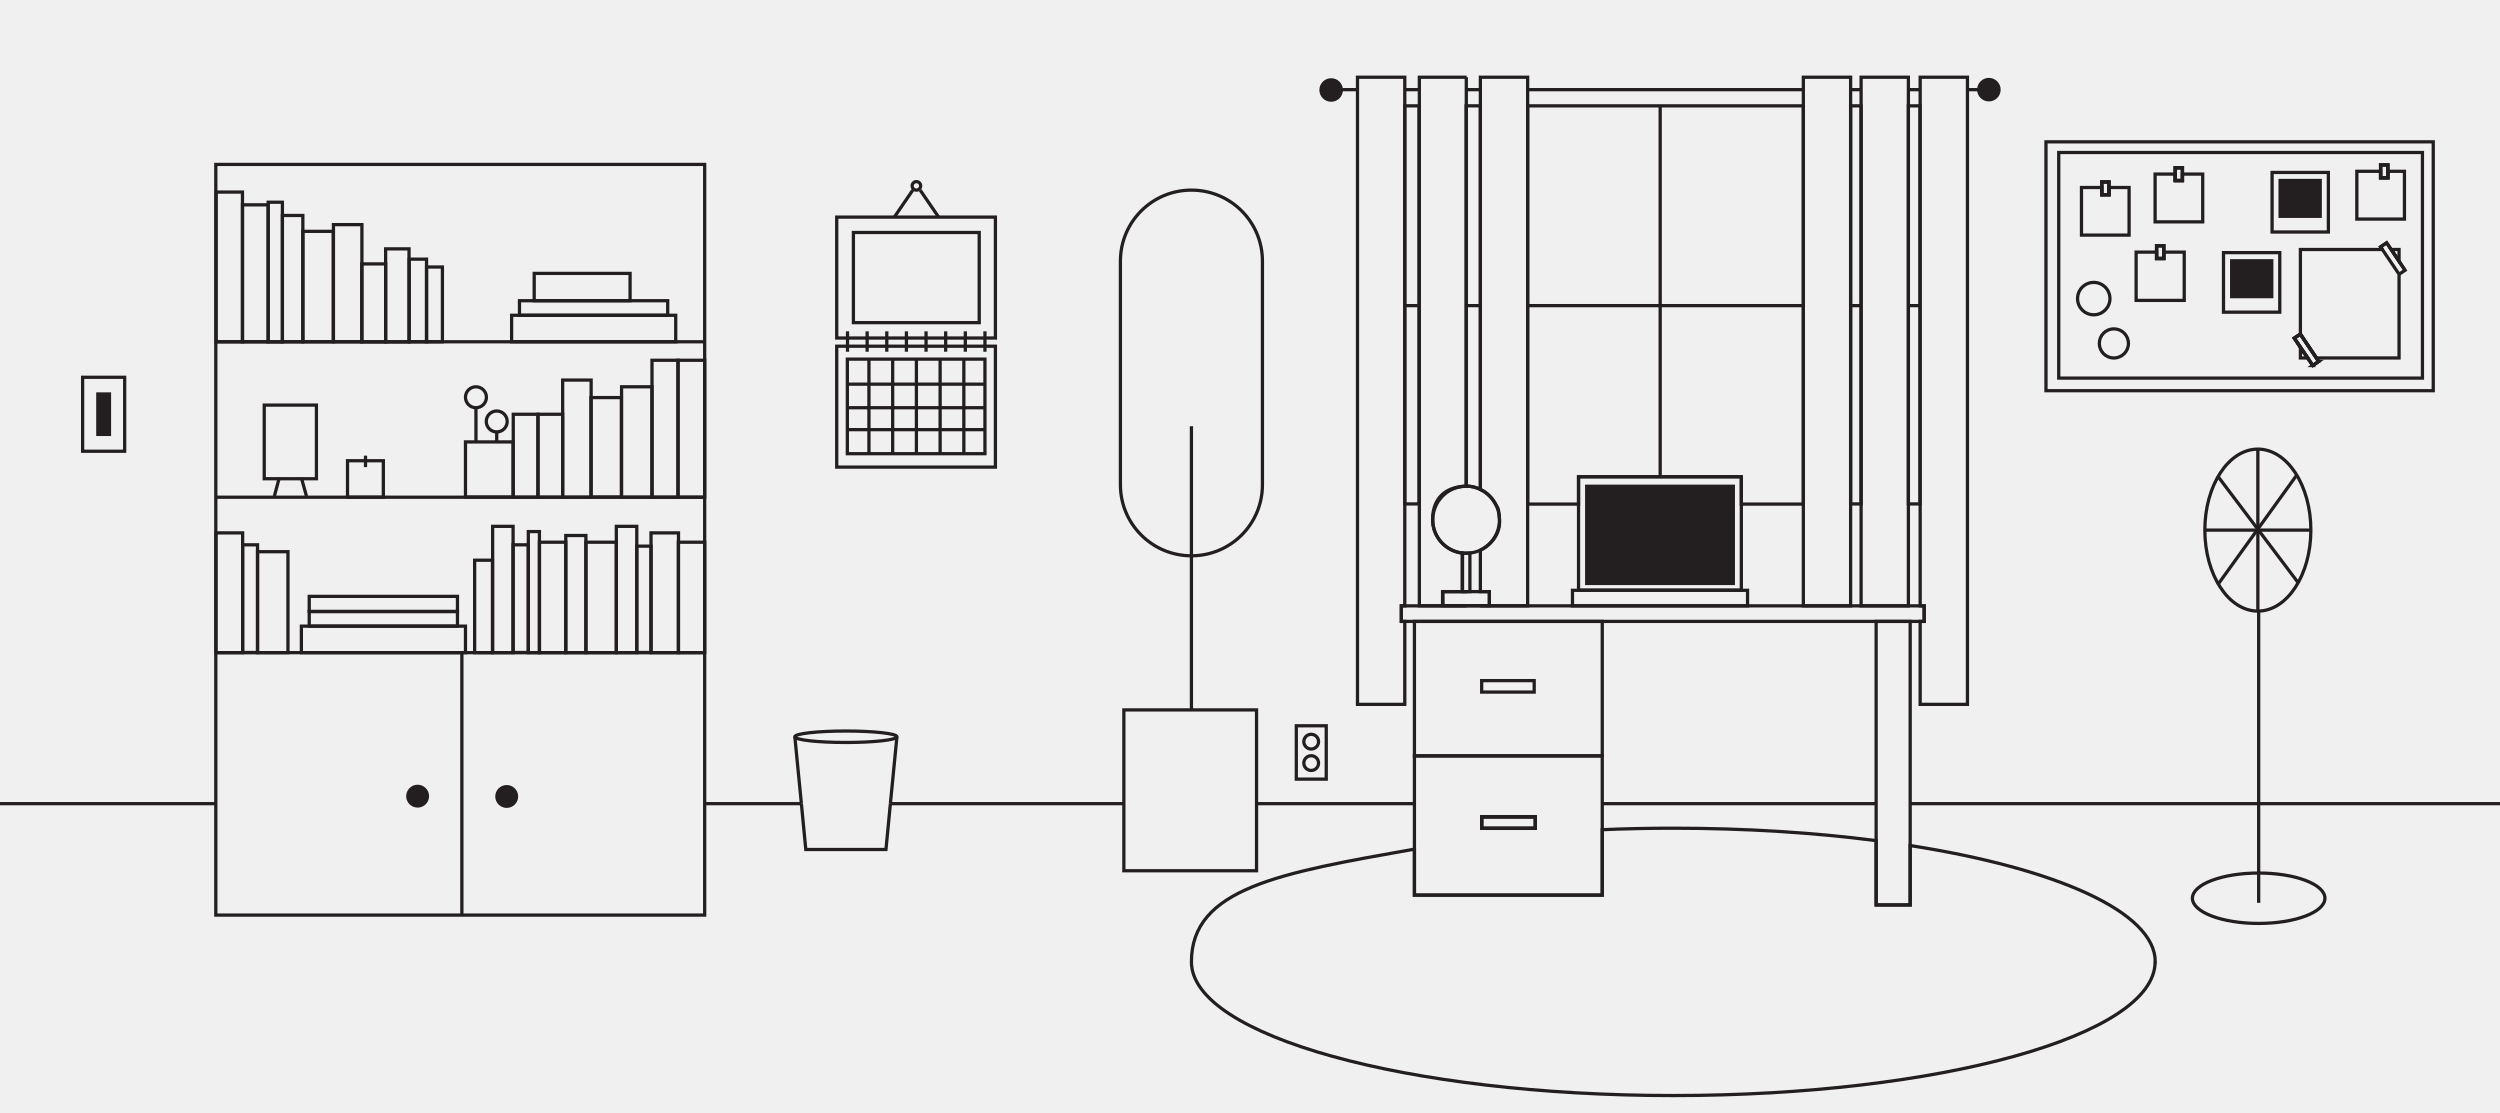
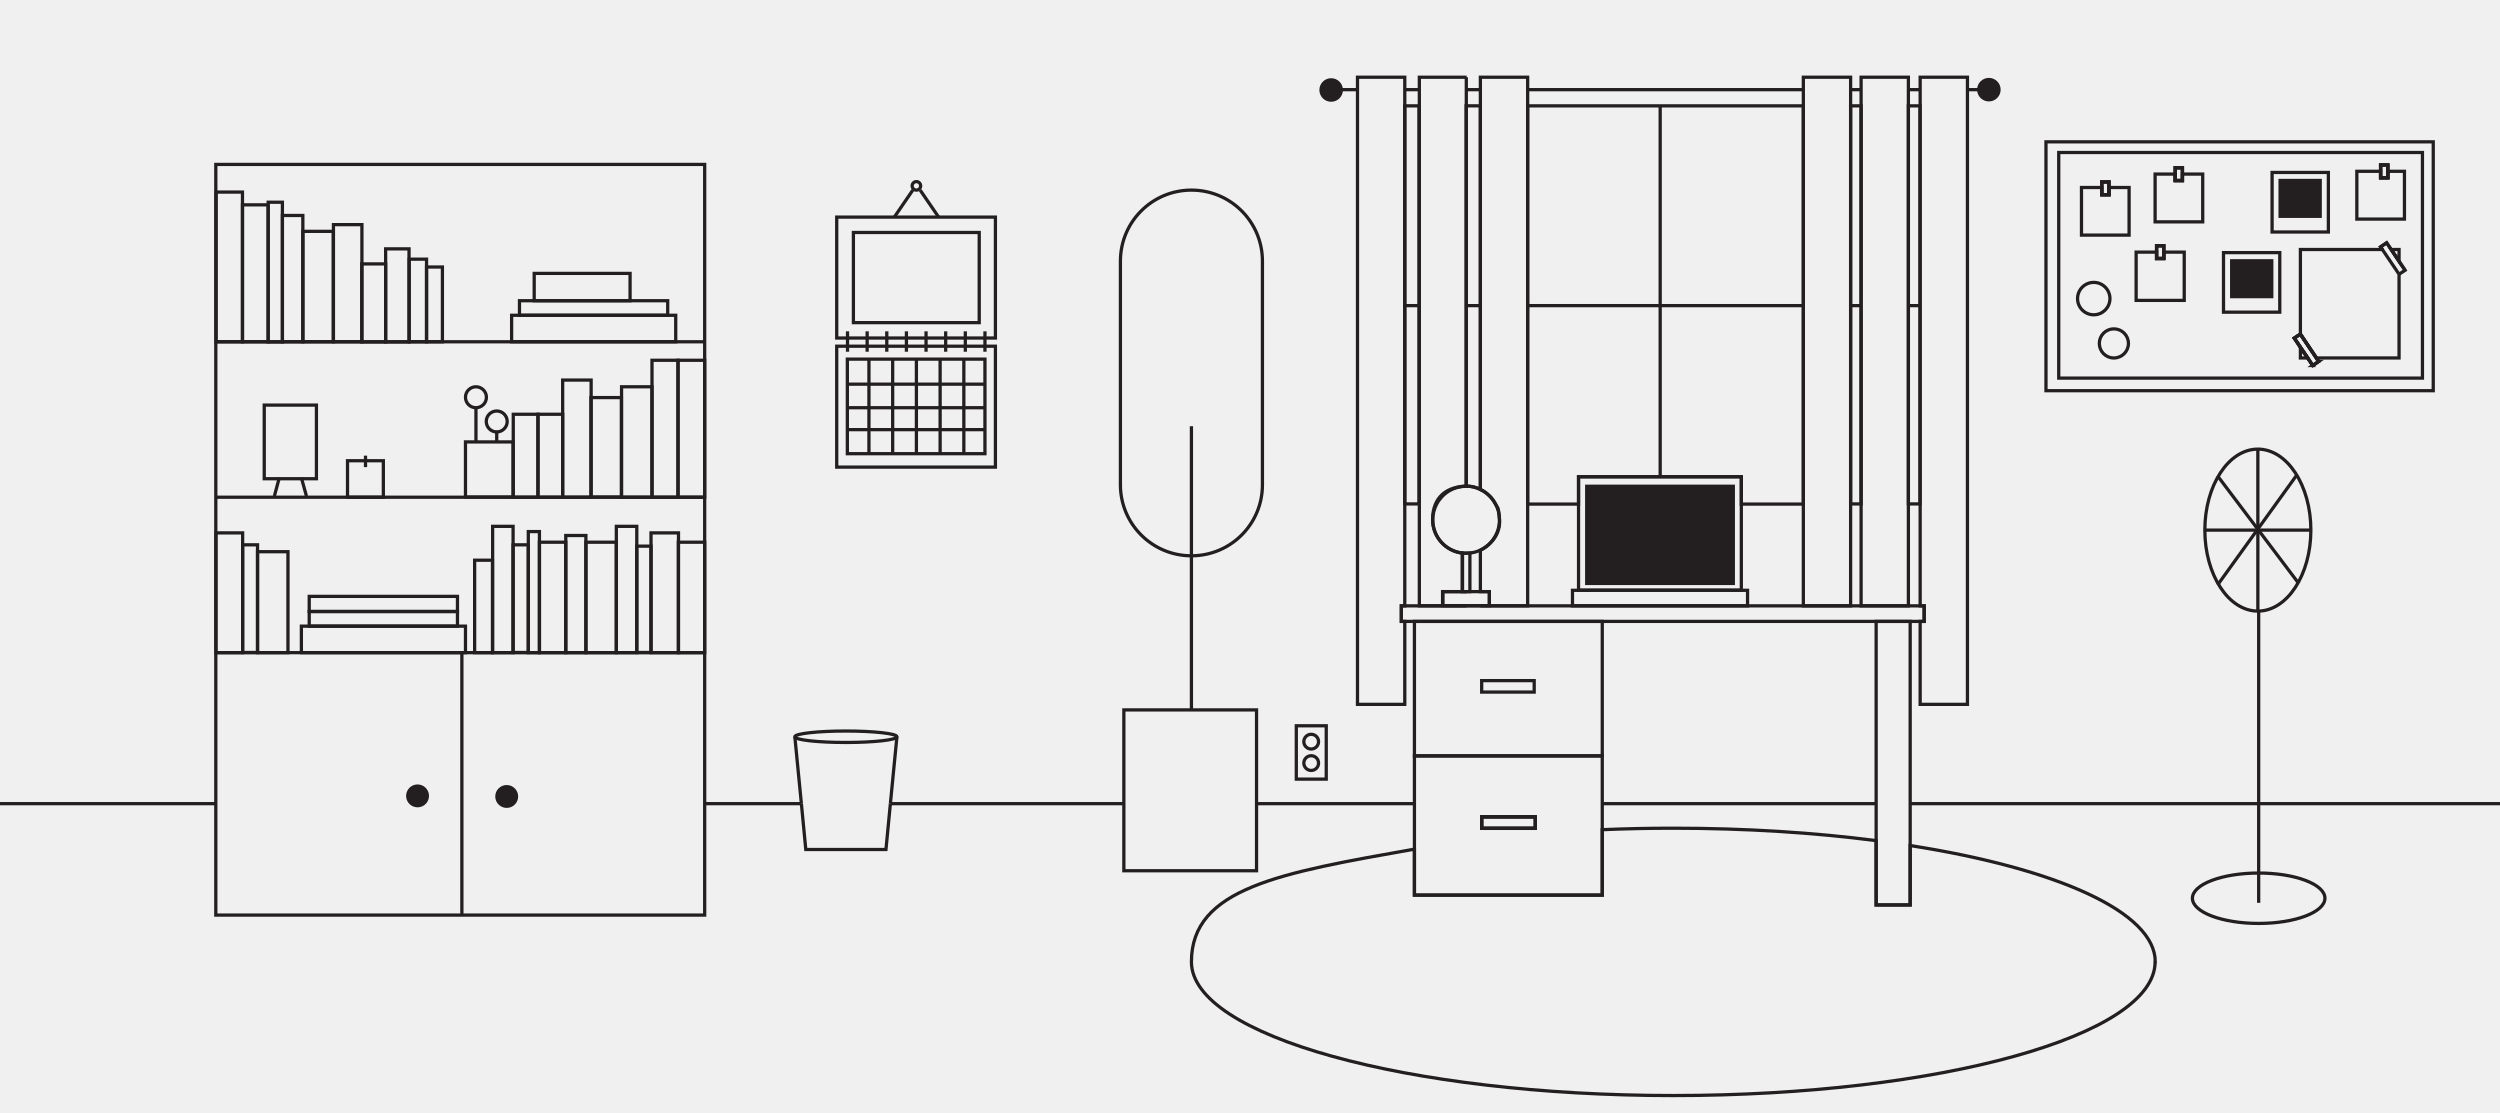
<svg xmlns="http://www.w3.org/2000/svg" id="Layer_1" data-name="Layer 1" version="1.1" viewBox="0 0 1528 680">
  <defs>
    <style>
      .cls-1 {
        stroke: #fff;
      }

      .cls-1, .cls-2, .cls-3, .cls-4 {
        stroke-width: 2px;
      }

      .cls-1, .cls-5 {
        fill: #fff;
      }

      .cls-6 {
        clip-path: url(#clippath);
      }

-       .cls-7, .cls-2, .cls-8, .cls-9, .cls-10, .cls-11, .cls-12 {
+       .cls-7, .cls-2, .cls-8, .cls-9, .cls-10 {
        fill: none;
      }

-       .cls-7, .cls-5, .cls-13 {
+       .cls-7, .cls-5, .cls-11 {
        stroke-width: 0px;
      }

      .cls-2, .cls-8, .cls-9, .cls-3, .cls-4, .cls-12 {
        stroke: #231f20;
      }

-       .cls-8, .cls-11 {
+       .cls-8, .cls-10 {
        stroke-width: .2px;
      }

+       .cls-13 {
+         clip-path: url(#clippath-1);
+       }
+ 
      .cls-14 {
-         clip-path: url(#clippath-1);
+         clip-path: url(#clippath-4);
      }

      .cls-15 {
-         clip-path: url(#clippath-4);
+         clip-path: url(#clippath-3);
      }

      .cls-16 {
-         clip-path: url(#clippath-3);
+         clip-path: url(#clippath-2);
      }

      .cls-17 {
-         clip-path: url(#clippath-2);
+         clip-path: url(#clippath-7);
      }

      .cls-18 {
-         clip-path: url(#clippath-7);
+         clip-path: url(#clippath-8);
      }

      .cls-19 {
-         clip-path: url(#clippath-8);
+         clip-path: url(#clippath-6);
      }

      .cls-20 {
-         clip-path: url(#clippath-6);
+         clip-path: url(#clippath-5);
      }

      .cls-21 {
-         clip-path: url(#clippath-5);
-       }
- 
-       .cls-22 {
        clip-path: url(#clippath-9);
      }

      .cls-9 {
        stroke-width: .5px;
      }

-       .cls-23 {
+       .cls-22 {
        clip-path: url(#clippath-10);
      }

-       .cls-10 {
-         stroke-miterlimit: 4;
-         stroke-width: .2px;
-       }
- 
-       .cls-10, .cls-11 {
-         stroke: #000;
-       }
- 
-       .cls-3, .cls-13 {
+       .cls-3, .cls-11, .cls-12 {
        fill: #231f20;
      }

      .cls-4 {
        fill: #f3809c;
      }

+       .cls-10 {
+         stroke: #000;
+       }
+ 
+       .cls-23 {
+         display: none;
+       }
+ 
      .cls-12 {
        stroke-miterlimit: 4;
-         stroke-width: .2px;
-       }
- 
-       .cls-24 {
-         display: none;
+         stroke-width: 2px;
      }
    </style>
    <clipPath id="clippath">
      <rect class="cls-7" x="330.6" y="27" width="996.1" height="653" />
    </clipPath>
    <clipPath id="clippath-1">
      <rect class="cls-7" x="330.6" y="27" width="996.1" height="653" />
    </clipPath>
    <clipPath id="clippath-2">
      <rect class="cls-7" x="330.6" y="27" width="996.1" height="653" />
    </clipPath>
    <clipPath id="clippath-3">
      <rect class="cls-7" x="330.6" y="27" width="996.1" height="653" />
    </clipPath>
    <clipPath id="clippath-4">
      <rect class="cls-7" x="330.6" y="27" width="996.1" height="653" />
    </clipPath>
    <clipPath id="clippath-5">
      <rect class="cls-7" x="330.6" y="27" width="996.1" height="653" />
    </clipPath>
    <clipPath id="clippath-6">
      <rect class="cls-7" x="166.7" y="291.7" width="5" height="11.7" />
    </clipPath>
    <clipPath id="clippath-7">
      <rect class="cls-7" x="183.3" y="291.7" width="5" height="11.7" />
    </clipPath>
    <clipPath id="clippath-8">
      <rect class="cls-7" x="517" y="202.5" width="87" height="13.3" />
    </clipPath>
    <clipPath id="clippath-9">
      <rect class="cls-7" x="545.8" y="115.7" width="13" height="17.6" />
    </clipPath>
    <clipPath id="clippath-10">
      <rect class="cls-7" x="561.6" y="115.7" width="13" height="17.6" />
    </clipPath>
  </defs>
-   <g id="bg" class="cls-24">
+   <g id="bg" class="cls-23">
    <rect class="cls-4" width="1528" height="680" />
  </g>
-   <g id="Layer_16" data-name="Layer 16" class="cls-24">
+   <g id="Layer_16" data-name="Layer 16" class="cls-23">
    <rect class="cls-1" width="1528" height="680" />
  </g>
  <g id="Floor_line" data-name="Floor line">
    <line class="cls-2" x1="489.8" y1="491.2" x2="430.7" y2="491.2" />
    <line class="cls-2" x1="686.9" y1="491.2" x2="544.2" y2="491.2" />
    <line class="cls-2" x1="864.5" y1="491.2" x2="768" y2="491.2" />
    <line class="cls-2" x1="1528" y1="491.2" x2="1167.5" y2="491.2" />
    <line class="cls-2" x1="1146.7" y1="491.2" x2="979.3" y2="491.2" />
    <line class="cls-2" x1="131.9" y1="491.2" y2="491.2" />
  </g>
-   <g id="Layer_2" data-name="Layer 2" class="cls-24">
+   <g id="Layer_2" data-name="Layer 2" class="cls-23">
    <g class="cls-6">
      <path class="cls-8" d="M977.7,679.2c183.3,0,331.8-36.2,331.8-80.9s-148.6-80.9-331.8-80.9-331.8,36.2-331.8,80.9,148.6,80.9,331.8,80.9h0Z" />
    </g>
    <rect class="cls-8" x="860" y="46.2" width="332.7" height="242.5" />
    <rect class="cls-5" x="371.1" y="99.8" width="298.8" height="458.8" />
    <rect class="cls-8" x="371.1" y="99.8" width="298.8" height="458.8" />
    <rect class="cls-5" x="710.5" y="442.2" width="81" height="98" />
    <rect class="cls-8" x="710.5" y="442.2" width="81" height="98" />
    <line class="cls-8" x1="751.7" y1="441.4" x2="751.7" y2="268.8" />
-     <g class="cls-14">
+     <g class="cls-13">
      <path class="cls-8" d="M752.9,125.3c-22.4,0-40.5,18.1-40.5,40.5v141.1c0,22.4,18.1,40.5,40.5,40.5s40.5-18.1,40.5-40.5v-141.1c0-22.4-18.1-40.5-40.5-40.5h0Z" />
    </g>
-     <line class="cls-11" x1="371.3" y1="209" x2="671.7" y2="209" />
-     <line class="cls-11" x1="370.3" y1="303.2" x2="670.7" y2="303.2" />
-     <line class="cls-11" x1="371.3" y1="397.4" x2="671.7" y2="397.4" />
-     <line class="cls-11" x1="522.3" y1="398.2" x2="522.3" y2="559.4" />
-     <g class="cls-17">
+     <line class="cls-10" x1="371.3" y1="209" x2="671.7" y2="209" />
+     <line class="cls-10" x1="370.3" y1="303.2" x2="670.7" y2="303.2" />
+     <line class="cls-10" x1="371.3" y1="397.4" x2="671.7" y2="397.4" />
+     <line class="cls-10" x1="522.3" y1="398.2" x2="522.3" y2="559.4" />
+     <g class="cls-16">
      <g>
-         <path class="cls-13" d="M498.5,492c3.4,0,6.2-2.8,6.2-6.2s-2.8-6.2-6.2-6.2-6.2,2.8-6.2,6.2,2.8,6.2,6.2,6.2" />
-         <circle class="cls-11" cx="498.5" cy="485.8" r="6.2" />
-         <path class="cls-13" d="M546.2,492c3.4,0,6.2-2.8,6.2-6.2s-2.8-6.2-6.2-6.2-6.2,2.8-6.2,6.2,2.8,6.2,6.2,6.2" />
+         <path class="cls-11" d="M498.5,492c3.4,0,6.2-2.8,6.2-6.2s-2.8-6.2-6.2-6.2-6.2,2.8-6.2,6.2,2.8,6.2,6.2,6.2" />
+         <circle class="cls-10" cx="498.5" cy="485.8" r="6.2" />
+         <path class="cls-11" d="M546.2,492c3.4,0,6.2-2.8,6.2-6.2s-2.8-6.2-6.2-6.2-6.2,2.8-6.2,6.2,2.8,6.2,6.2,6.2" />
        <circle class="cls-10" cx="546.2" cy="485.9" r="6.2" />
      </g>
    </g>
-     <line class="cls-11" x1="1025.5" y1="45.4" x2="1025.5" y2="289.5" />
-     <line class="cls-11" x1="859.2" y1="166.7" x2="1193.5" y2="166.7" />
-     <g class="cls-16">
+     <line class="cls-10" x1="1025.5" y1="45.4" x2="1025.5" y2="289.5" />
+     <line class="cls-10" x1="859.2" y1="166.7" x2="1193.5" y2="166.7" />
+     <g class="cls-15">
      <g>
        <path class="cls-8" d="M1255.6,368.4c17.7,0,32.1-22.3,32.1-49.8s-14.4-49.8-32.1-49.8-32.1,22.3-32.1,49.8,14.4,49.8,32.1,49.8h0Z" />
        <path class="cls-5" d="M1255.6,559.4c22.8,0,41.3-6.6,41.3-14.7s-18.5-14.7-41.3-14.7-41.3,6.6-41.3,14.7,18.5,14.7,41.3,14.7" />
        <ellipse class="cls-8" cx="1255.6" cy="544.7" rx="41.3" ry="14.7" />
      </g>
    </g>
    <line class="cls-9" x1="1255.6" y1="369.2" x2="1255.6" y2="546.7" />
    <line class="cls-8" x1="1254" y1="268" x2="1254" y2="369.2" />
    <line class="cls-8" x1="1222.7" y1="318.6" x2="1286.9" y2="318.6" />
    <line class="cls-8" x1="1279" y1="284.8" x2="1231.1" y2="351.9" />
    <line class="cls-8" x1="1230.4" y1="285.7" x2="1279.7" y2="352.4" />
    <line class="cls-9" x1="832.7" y1="35.6" x2="1218.3" y2="35.6" />
-     <g class="cls-15">
+     <g class="cls-14">
      <g>
-         <path class="cls-13" d="M824.9,42.6c3.9,0,7-3.1,7-7s-3.1-7-7-7-7,3.1-7,7,3.1,7,7,7" />
-         <circle class="cls-12" cx="824.9" cy="35.6" r="7" />
-         <path class="cls-13" d="M1226.1,42.6c3.9,0,7-3.1,7-7s-3.1-7-7-7-7,3.1-7,7,3.1,7,7,7" />
+         <path class="cls-11" d="M824.9,42.6c3.9,0,7-3.1,7-7s-3.1-7-7-7-7,3.1-7,7,3.1,7,7,7" />
+         <circle class="cls-8" cx="824.9" cy="35.6" r="7" />
+         <path class="cls-11" d="M1226.1,42.6c3.9,0,7-3.1,7-7s-3.1-7-7-7-7,3.1-7,7,3.1,7,7,7" />
        <path class="cls-8" d="M1226.1,42.6c3.9,0,7-3.1,7-7s-3.1-7-7-7-7,3.1-7,7,3.1,7,7,7Z" />
      </g>
    </g>
    <rect class="cls-5" x="840.6" y="27.8" width="28.9" height="383.3" />
-     <rect class="cls-11" x="840.6" y="27.8" width="28.9" height="383.3" />
+     <rect class="cls-10" x="840.6" y="27.8" width="28.9" height="383.3" />
    <rect class="cls-5" x="878.1" y="27.8" width="28.9" height="383.3" />
-     <rect class="cls-11" x="878.1" y="27.8" width="28.9" height="383.3" />
+     <rect class="cls-10" x="878.1" y="27.8" width="28.9" height="383.3" />
    <rect class="cls-5" x="915.7" y="27.8" width="28.9" height="383.3" />
-     <rect class="cls-11" x="915.7" y="27.8" width="28.9" height="383.3" />
+     <rect class="cls-10" x="915.7" y="27.8" width="28.9" height="383.3" />
    <rect class="cls-5" x="1183.8" y="28.6" width="28.9" height="383.3" />
-     <rect class="cls-11" x="1183.8" y="28.6" width="28.9" height="383.3" />
+     <rect class="cls-10" x="1183.8" y="28.6" width="28.9" height="383.3" />
    <rect class="cls-5" x="1148.4" y="27.8" width="28.9" height="326.5" />
-     <rect class="cls-11" x="1148.4" y="27.8" width="28.9" height="326.5" />
+     <rect class="cls-10" x="1148.4" y="27.8" width="28.9" height="326.5" />
    <rect class="cls-5" x="1113.1" y="27.8" width="28.9" height="325.2" />
-     <rect class="cls-11" x="1113.1" y="27.8" width="28.9" height="325.2" />
+     <rect class="cls-10" x="1113.1" y="27.8" width="28.9" height="325.2" />
    <rect class="cls-8" x="377.8" y="144" width="30.5" height="64.2" />
    <rect class="cls-8" x="409.1" y="154.3" width="30" height="53.9" />
    <rect class="cls-8" x="552.5" y="181.3" width="108.7" height="27" />
    <rect class="cls-8" x="397.8" y="340.3" width="84.2" height="55.5" />
    <rect class="cls-8" x="645.1" y="232" width="25.7" height="70.4" />
    <rect class="cls-8" x="628.6" y="236.3" width="15.6" height="66.1" />
    <rect class="cls-8" x="578.6" y="267.2" width="49.2" height="35.2" />
-     <rect class="cls-11" x="1260.4" y="181.3" width="25.7" height="45.2" />
-     <rect class="cls-13" x="1269.7" y="191.5" width="7.1" height="24.7" />
+     <rect class="cls-10" x="1260.4" y="181.3" width="25.7" height="45.2" />
    <rect class="cls-11" x="1269.7" y="191.5" width="7.1" height="24.7" />
+     <rect class="cls-10" x="1269.7" y="191.5" width="7.1" height="24.7" />
    <rect class="cls-5" x="874.6" y="353.2" width="114" height="172.7" />
    <rect class="cls-8" x="874.6" y="353.2" width="114" height="172.7" />
    <rect class="cls-5" x="1156.8" y="353.2" width="20.5" height="172.7" />
    <rect class="cls-8" x="1156.8" y="353.2" width="20.5" height="172.7" />
    <rect class="cls-5" x="866.7" y="349" width="319.5" height="9.6" />
    <rect class="cls-8" x="866.7" y="349" width="319.5" height="9.6" />
-     <line class="cls-11" x1="873.8" y1="441.4" x2="989.4" y2="441.4" />
-     <rect class="cls-11" x="915.7" y="394.7" width="32.1" height="7" />
-     <rect class="cls-11" x="915.7" y="478" width="32.1" height="7" />
+     <line class="cls-10" x1="873.8" y1="441.4" x2="989.4" y2="441.4" />
+     <rect class="cls-10" x="915.7" y="394.7" width="32.1" height="7" />
+     <rect class="cls-10" x="915.7" y="478" width="32.1" height="7" />
    <rect class="cls-5" x="975" y="270.2" width="99.5" height="70" />
-     <rect class="cls-11" x="975" y="270.2" width="99.5" height="70" />
+     <rect class="cls-10" x="975" y="270.2" width="99.5" height="70" />
    <rect class="cls-8" x="971.2" y="340.3" width="107" height="8.7" />
-     <rect class="cls-13" x="978.8" y="274.9" width="91.7" height="60.3" />
    <rect class="cls-11" x="978.8" y="274.9" width="91.7" height="60.3" />
+     <rect class="cls-10" x="978.8" y="274.9" width="91.7" height="60.3" />
    <rect class="cls-5" x="895.4" y="339.5" width="28.6" height="8.7" />
    <rect class="cls-8" x="895.4" y="339.5" width="28.6" height="8.7" />
    <line class="cls-8" x1="910.5" y1="338.7" x2="910.5" y2="293.4" />
-     <g class="cls-21">
+     <g class="cls-20">
      <g>
        <path class="cls-5" d="M909.7,309.9c11.6,0,21-9.4,21-21s-9.4-21-21-21-21,9.4-21,21,9.4,21,21,21" />
        <circle class="cls-8" cx="909.7" cy="288.9" r="21" />
      </g>
    </g>
  </g>
  <g id="rug">
    <path class="cls-2" d="M1317.2,587.9c0,45.1-131.9,81.7-294.5,81.7s-294.5-36.6-294.5-81.7,54.3-54.4,136.3-68.9v28.1h114.8v-40c14.2-.6,28.7-.9,43.4-.9,44.3,0,86.3,2.7,124,7.6v39.3h20.8v-36.3c89.4,14,149.8,40.6,149.8,71.1h-.1Z" />
  </g>
  <g id="window">
    <path class="cls-2" d="M916.5,317.7c0,8.2-4.8,15.2-11.7,18.5-2,1-4.2,1.6-6.5,1.8-.7,0-1.5.1-2.2.1h0c-.8,0-1.6,0-2.3-.1-10.2-1.1-18.2-9.8-18.2-20.4s5.3-19.9,20.5-20.5h0c3.1,0,6,.7,8.7,2,4,1.9,7.3,5.1,9.3,9,1.5,2.9,2.4,6.1,2.4,9.6h0Z" />
    <rect class="cls-2" x="858.6" y="64.7" width="8.7" height="243.3" />
    <path class="cls-2" d="M904.8,64.7v234.4c-2.6-1.2-5.6-2-8.7-2V64.7h8.7Z" />
    <polygon class="cls-2" points="1102.2 64.7 1102.2 308.1 1064.3 308.1 1064.3 291.4 964.8 291.4 964.8 308.1 933.7 308.1 933.7 64.7 1102.2 64.7" />
    <rect class="cls-2" x="1131.1" y="64.7" width="6.4" height="243.3" />
    <rect class="cls-2" x="1166.4" y="64.7" width="7.1" height="243.3" />
    <line class="cls-2" x1="867.2" y1="54.8" x2="858.6" y2="54.8" />
    <line class="cls-2" x1="1102.2" y1="54.8" x2="933.7" y2="54.8" />
    <line class="cls-2" x1="1173.6" y1="54.8" x2="1166.4" y2="54.8" />
    <line class="cls-2" x1="1209.4" y1="54.8" x2="1202.5" y2="54.8" />
    <line class="cls-2" x1="1137.5" y1="54.8" x2="1131.1" y2="54.8" />
    <line class="cls-2" x1="904.8" y1="54.8" x2="896.2" y2="54.8" />
    <line class="cls-2" x1="829.7" y1="54.8" x2="817.8" y2="54.8" />
    <circle class="cls-3" cx="813.6" cy="55" r="6.2" />
    <line class="cls-2" x1="904.8" y1="186.8" x2="896.2" y2="186.8" />
    <line class="cls-2" x1="1137.5" y1="186.8" x2="1131.1" y2="186.8" />
    <polyline class="cls-2" points="1166.4 186.8 1168.9 186.8 1173.6 186.8" />
    <polyline class="cls-2" points="1102.2 186.8 1014.7 186.8 933.7 186.8" />
    <polyline class="cls-2" points="867.2 186.8 864 186.8 858.6 186.8" />
    <polygon class="cls-2" points="858.6 47.2 858.6 370.3 856.5 370.3 856.5 379.8 858.6 379.8 858.6 430.5 829.7 430.5 829.7 47.2 858.6 47.2" />
-     <path class="cls-2" d="M896.2,47.2v250h0c-7.9,0-14.7,4.4-18.1,10.9-1.5,2.9-2.4,6.1-2.4,9.6,0,10.5,7.9,19.2,18.2,20.4v23.5h2.5-14.5v8.7h14.5-28.9V47.2h28.9-.1Z" />
+     <path class="cls-2" d="M896.2,47.2v250h0c-7.9,0-14.7,4.4-18.1,10.9-1.5,2.9-2.4,6.1-2.4,9.6,0,10.5,7.9,19.2,18.2,20.4v23.5h2.5-14.5v8.7h14.5-28.9V47.2h28.9-.2Z" />
    <path class="cls-2" d="M933.7,47.2v323.1h-28.9,5.5v-8.7h-5.5v-25.3c6.9-3.3,12.3-10.4,11.7-18.5s-.8-6.7-2.4-9.6c-2.1-3.9-5.3-7.1-9.3-9V47.2h28.9Z" />
    <rect class="cls-2" x="1102.2" y="47.2" width="28.9" height="323.1" />
    <rect class="cls-2" x="1137.5" y="47.2" width="28.9" height="323.1" />
    <polygon class="cls-2" points="1202.5 47.2 1202.5 430.5 1173.6 430.5 1173.6 379.8 1176.1 379.8 1176.1 370.3 1173.6 370.3 1173.6 47.2 1202.5 47.2" />
    <line class="cls-2" x1="1014.7" y1="291.4" x2="1014.7" y2="64.7" />
    <circle class="cls-3" cx="1215.6" cy="54.8" r="6.2" />
  </g>
  <g id="desk_plant" data-name="desk plant">
    <path class="cls-2" d="M728.2,116.2h0c24,0,43.4,19.4,43.4,43.4v136.7c0,24-19.4,43.4-43.4,43.4h0c-24,0-43.4-19.4-43.4-43.4v-136.7c0-24,19.4-43.4,43.4-43.4Z" />
    <path class="cls-2" d="M864.5,379.8v82.2h114.8v-82.2h-114.8Z" />
    <path class="cls-2" d="M864.5,462v85.1h114.8v-85.1h-114.8ZM938.4,506.2h-32.8v-7h32.8v7Z" />
    <rect class="cls-2" x="905.6" y="499.3" width="32.8" height="7" />
    <rect class="cls-2" x="1146.7" y="379.8" width="20.8" height="173.3" />
    <rect class="cls-2" x="856.5" y="370.3" width="319.5" height="9.5" />
    <rect class="cls-2" x="905.6" y="416" width="32.1" height="7" />
    <rect class="cls-2" x="905.6" y="499.3" width="32.8" height="7" />
    <line class="cls-2" x1="728.2" y1="260.5" x2="728.2" y2="433.9" />
    <rect class="cls-2" x="686.9" y="433.9" width="81.1" height="98.3" />
  </g>
  <g id="laptop">
    <rect class="cls-2" x="964.8" y="291.4" width="99.5" height="69.3" />
    <rect class="cls-2" x="961.1" y="360.8" width="107" height="9.5" />
    <rect class="cls-3" x="969.8" y="297.2" width="89.6" height="59.4" />
  </g>
  <g id="lamp">
    <rect class="cls-2" x="881.7" y="361.6" width="28.6" height="8.6" />
-     <path class="cls-2" d="M898.4,338v23.6h-4.7v-23.6c.8.1,1.5.1,2.3.1h0c.7,0,1.5,0,2.2-.1h.1Z" />
+     <path class="cls-2" d="M898.4,338v23.6h-4.7v-23.6c.8.1,1.5.1,2.3.1h0c.7,0,1.5,0,2.2-.1h.2Z" />
  </g>
  <g id="fan">
    <line class="cls-2" x1="1380.5" y1="373.5" x2="1380.5" y2="551.8" />
    <ellipse class="cls-2" cx="1380.5" cy="549" rx="40.5" ry="15.4" />
    <ellipse class="cls-2" cx="1380" cy="324" rx="32.4" ry="49.5" />
    <line class="cls-2" x1="1380" y1="274.5" x2="1380" y2="372.9" />
    <line class="cls-2" x1="1347.6" y1="324" x2="1412.3" y2="324" />
    <line class="cls-2" x1="1404.1" y1="289.9" x2="1355.4" y2="357.5" />
    <line class="cls-2" x1="1355.4" y1="290.9" x2="1404.6" y2="356.1" />
  </g>
  <g id="trashcan">
    <polyline class="cls-2" points="544.2 491.2 541.5 519.2 492.5 519.2 489.8 491.2" />
    <line class="cls-2" x1="548.2" y1="450.3" x2="544.2" y2="491.2" />
    <line class="cls-2" x1="489.8" y1="491.2" x2="485.8" y2="450.3" />
    <ellipse class="cls-2" cx="517" cy="450.3" rx="31.2" ry="3.5" />
  </g>
-   <g id="switch">
-     <rect class="cls-2" x="50.5" y="230.6" width="25.7" height="45.2" />
-     <rect class="cls-3" x="59.8" y="240.8" width="7.1" height="24.7" />
-   </g>
  <g id="shelf">
    <rect class="cls-2" x="131.9" y="100.5" width="298.8" height="458.8" />
    <line class="cls-2" x1="132.1" y1="208.9" x2="430.7" y2="208.9" />
    <line class="cls-2" x1="132.1" y1="303.9" x2="430.7" y2="303.9" />
    <line class="cls-2" x1="132.1" y1="398.9" x2="430.7" y2="398.9" />
    <line class="cls-2" x1="282.3" y1="559.3" x2="282.3" y2="399.7" />
    <circle class="cls-3" cx="309.7" cy="486.8" r="6" />
-     <circle class="cls-3" cx="255.3" cy="486.8" r="6" transform="translate(-266.1 660.8) rotate(-80.8)" />
+     <circle class="cls-12" cx="255.3" cy="486.6" r="6" transform="translate(-287.1 575.1) rotate(-71.6)" />
    <rect class="cls-2" x="132.1" y="117.4" width="16.1" height="91.5" />
    <rect class="cls-2" x="148.2" y="125.2" width="15.7" height="83.7" />
    <rect class="cls-2" x="163.9" y="123.6" width="8.7" height="85.4" />
    <rect class="cls-2" x="172.6" y="131.7" width="12.5" height="77.2" />
    <rect class="cls-2" x="185.1" y="141.4" width="18.6" height="67.5" />
    <rect class="cls-2" x="203.8" y="137.3" width="17.4" height="71.6" />
    <rect class="cls-2" x="312.7" y="192.7" width="100.3" height="16.2" />
    <rect class="cls-2" x="317.5" y="183.8" width="90.6" height="8.9" />
    <rect class="cls-2" x="326.5" y="167.1" width="58.6" height="16.7" />
    <rect class="cls-2" x="414.4" y="220.2" width="16.3" height="83.7" />
    <rect class="cls-2" x="398.5" y="220.2" width="15.9" height="83.7" />
    <rect class="cls-2" x="379.9" y="236.4" width="18.6" height="67.5" />
    <rect class="cls-2" x="361.2" y="243" width="18.6" height="60.8" />
    <rect class="cls-2" x="343.9" y="232.3" width="17.4" height="71.6" />
    <rect class="cls-2" x="328.8" y="253.2" width="15.1" height="50.7" />
    <rect class="cls-2" x="313.7" y="253.2" width="15.1" height="50.7" />
    <line class="cls-2" x1="290.9" y1="270.1" x2="290.9" y2="249.2" />
    <circle class="cls-2" cx="290.9" cy="242.8" r="6.4" />
    <line class="cls-2" x1="303.6" y1="270.6" x2="303.6" y2="263.3" />
    <circle class="cls-2" cx="303.6" cy="257.6" r="6.4" />
    <rect class="cls-2" x="284.5" y="270.1" width="29.1" height="33.7" />
    <g>
      <g id="_Mirror_Repeat_" data-name=" Mirror Repeat ">
-         <g class="cls-20">
+         <g class="cls-19">
          <line class="cls-2" x1="170.7" y1="292" x2="167.7" y2="303.2" />
        </g>
      </g>
      <g id="_Mirror_Repeat_-2" data-name=" Mirror Repeat -2">
-         <g class="cls-18">
+         <g class="cls-17">
          <line class="cls-2" x1="184.2" y1="292" x2="187.3" y2="303.2" />
        </g>
      </g>
    </g>
    <rect class="cls-2" x="161.5" y="247.6" width="31.9" height="45" />
    <rect class="cls-2" x="212.4" y="281.6" width="21.9" height="22.3" />
    <line class="cls-2" x1="223.4" y1="285.5" x2="223.4" y2="278.5" />
    <rect class="cls-2" x="184.2" y="382.7" width="100.3" height="16.2" />
    <rect class="cls-2" x="189" y="373.8" width="90.6" height="8.9" />
    <rect class="cls-2" x="189" y="364.5" width="90.6" height="9.2" />
    <rect class="cls-2" x="414.6" y="331.4" width="16.1" height="67.5" />
    <rect class="cls-2" x="397.9" y="325.7" width="16.8" height="73.2" />
    <rect class="cls-2" x="389.2" y="333.8" width="8.7" height="65" />
    <rect class="cls-2" x="376.7" y="321.7" width="12.5" height="77.2" />
    <rect class="cls-2" x="358.1" y="331.4" width="18.6" height="67.5" />
    <rect class="cls-2" x="345.8" y="327.3" width="12.3" height="71.6" />
    <rect class="cls-2" x="329.7" y="331.4" width="16.1" height="67.5" />
    <rect class="cls-2" x="322.9" y="324.9" width="6.8" height="74" />
    <rect class="cls-2" x="313.6" y="333" width="9.3" height="65.8" />
    <rect class="cls-2" x="301.1" y="321.7" width="12.5" height="77.2" />
    <rect class="cls-2" x="290.1" y="342.4" width="10.9" height="56.5" />
    <rect class="cls-2" x="221.1" y="161.3" width="14.6" height="47.7" />
    <rect class="cls-2" x="235.7" y="152.1" width="14.3" height="56.9" />
    <rect class="cls-2" x="250.1" y="158.4" width="10.6" height="50.5" />
    <rect class="cls-2" x="260.7" y="163.2" width="9.7" height="45.7" />
    <rect class="cls-2" x="132" y="325.7" width="16.3" height="73.2" />
    <rect class="cls-2" x="148.3" y="333" width="9.1" height="65.8" />
    <rect class="cls-2" x="157.4" y="337.2" width="18.6" height="61.7" />
  </g>
  <g id="calender">
    <rect class="cls-2" x="511.4" y="132.7" width="97" height="73.9" />
    <rect class="cls-2" x="511.4" y="211.6" width="97" height="73.9" />
    <rect class="cls-2" x="521.6" y="142.1" width="76.9" height="55.1" />
    <rect class="cls-2" x="517.9" y="219.5" width="84.1" height="57.8" />
    <line class="cls-2" x1="560.1" y1="219.5" x2="560.1" y2="277.3" />
    <line class="cls-2" x1="545.6" y1="219.5" x2="545.6" y2="277.3" />
    <line class="cls-2" x1="574.6" y1="219.5" x2="574.6" y2="277.3" />
    <line class="cls-2" x1="589.1" y1="219.6" x2="589.1" y2="277.4" />
    <line class="cls-2" x1="531.1" y1="219.5" x2="531.1" y2="277.3" />
    <line class="cls-2" x1="517.2" y1="249.2" x2="602" y2="249.2" />
    <line class="cls-2" x1="517.6" y1="234.8" x2="601.6" y2="234.8" />
    <line class="cls-2" x1="518" y1="262.6" x2="602.1" y2="262.6" />
-     <g class="cls-19">
+     <g class="cls-18">
      <g>
        <line class="cls-2" x1="518" y1="202.5" x2="518" y2="215" />
        <line class="cls-2" x1="530" y1="202.5" x2="530" y2="215" />
        <line class="cls-2" x1="542" y1="202.5" x2="542" y2="215" />
        <line class="cls-2" x1="554" y1="202.5" x2="554" y2="215" />
        <line class="cls-2" x1="566" y1="202.5" x2="566" y2="215" />
        <line class="cls-2" x1="578" y1="202.5" x2="578" y2="215" />
        <line class="cls-2" x1="590" y1="202.5" x2="590" y2="215" />
        <line class="cls-2" x1="602" y1="202.5" x2="602" y2="215" />
      </g>
    </g>
    <circle class="cls-2" cx="560.1" cy="113.6" r="2.6" />
    <g>
      <g id="_Mirror_Repeat_-3" data-name=" Mirror Repeat -3">
-         <g class="cls-22">
+         <g class="cls-21">
          <line class="cls-2" x1="557.9" y1="116.2" x2="546.6" y2="132.7" />
        </g>
      </g>
      <g id="_Mirror_Repeat_-4" data-name=" Mirror Repeat -4">
-         <g class="cls-23">
+         <g class="cls-22">
          <line class="cls-2" x1="562.4" y1="116.2" x2="573.7" y2="132.7" />
        </g>
      </g>
    </g>
  </g>
  <g id="Layer_14" data-name="Layer 14">
    <rect class="cls-2" x="792.3" y="443.6" width="18.3" height="32.6" />
    <circle class="cls-2" cx="801.4" cy="453.3" r="4.5" />
    <circle class="cls-2" cx="801.4" cy="466.4" r="4.5" />
  </g>
  <g id="Layer_15" data-name="Layer 15">
    <path class="cls-2" d="M1250.5,86.7v152.1h236.7V86.7h-236.7ZM1289,119h-4.4v-7.8h4.4v7.8ZM1333.9,110.4h-4.4v-7.8h4.4v7.8ZM1318.1,150.2h4.4v7.8h-4.4v-7.8ZM1459.5,108.7h-4.4v-7.8h4.4v7.8ZM1417.2,220.9l-3.7,2.5-3.1-4.6-4.5-6.6-3.7-5.5,3.7-2.5h0l9.8,14.6,1.4,2.1h0ZM1456.1,152.5l-1.1-1.6,3.7-2.5,2.8,4.1,4.8,7.2,3.7,5.5M1466.3,167.6h0" />
    <path class="cls-2" d="M1258.3,93.2v137.9h222.3V93.2h-222.3ZM1455,100.8h4.4v7.8h-4.4v-7.8ZM1329.5,102.5h4.4v7.8h-4.4v-7.8ZM1322.5,158h-4.4v-7.8h4.4v7.8ZM1284.6,111.2h4.4v7.8h-4.4v-7.8ZM1413.6,223.4l-3.1-4.6-4.5-6.6-3.7-5.5,3.7-2.5h0l9.8,14.6,1.4,2.1-3.7,2.5h0Z" />
    <polygon class="cls-2" points="1335 154.1 1335 183.6 1305.6 183.6 1305.6 154.1 1318.1 154.1 1318.1 158 1322.5 158 1322.5 154.1 1335 154.1" />
    <polygon class="cls-2" points="1346.3 106.4 1346.3 135.6 1317.2 135.6 1317.2 106.4 1329.5 106.4 1329.5 110.4 1333.9 110.4 1333.9 106.4 1346.3 106.4" />
    <polygon class="cls-2" points="1466.3 152.5 1466.3 159.7 1461.5 152.5 1466.3 152.5" />
    <polygon class="cls-2" points="1410.5 218.8 1406 218.8 1406 212.2 1410.5 218.8" />
    <polygon class="cls-2" points="1466.3 167.6 1466.3 218.8 1415.8 218.8 1406 204.2 1406 152.5 1456.1 152.5 1466.3 167.6" />
    <polygon class="cls-2" points="1469.6 104.7 1469.6 133.9 1440.5 133.9 1440.5 104.7 1455 104.7 1455 108.7 1459.5 108.7 1459.5 104.7 1469.6 104.7" />
    <circle class="cls-2" cx="1279.7" cy="182.5" r="9.9" />
    <circle class="cls-2" cx="1292" cy="209.9" r="8.9" />
    <polygon class="cls-2" points="1301.3 114.6 1301.3 143.7 1272.2 143.7 1272.2 114.6 1284.6 114.6 1284.6 119 1289 119 1289 114.6 1301.3 114.6" />
    <rect class="cls-2" x="1284.6" y="111.2" width="4.4" height="7.8" />
    <rect class="cls-2" x="1455" y="100.8" width="4.4" height="7.8" />
    <polygon class="cls-2" points="1417.2 220.9 1413.6 223.4 1410.5 218.8 1406 212.2 1402.3 206.6 1406 204.2 1406 204.2 1415.8 218.8 1417.2 220.9" />
    <polyline class="cls-2" points="1456.1 152.5 1455 150.9 1458.7 148.4 1461.5 152.5 1466.3 159.7 1470 165.2 1466.3 167.6" />
    <rect class="cls-2" x="1318.1" y="150.2" width="4.4" height="7.8" />
    <rect class="cls-2" x="1329.5" y="102.5" width="4.4" height="7.8" />
    <rect class="cls-2" x="1388.7" y="105.4" width="34.4" height="36.4" />
    <rect class="cls-3" x="1393.6" y="110.3" width="24.5" height="21.9" />
    <rect class="cls-2" x="1359" y="154.4" width="34.4" height="36.4" />
    <rect class="cls-3" x="1364" y="159.4" width="24.5" height="21.9" />
  </g>
</svg>
